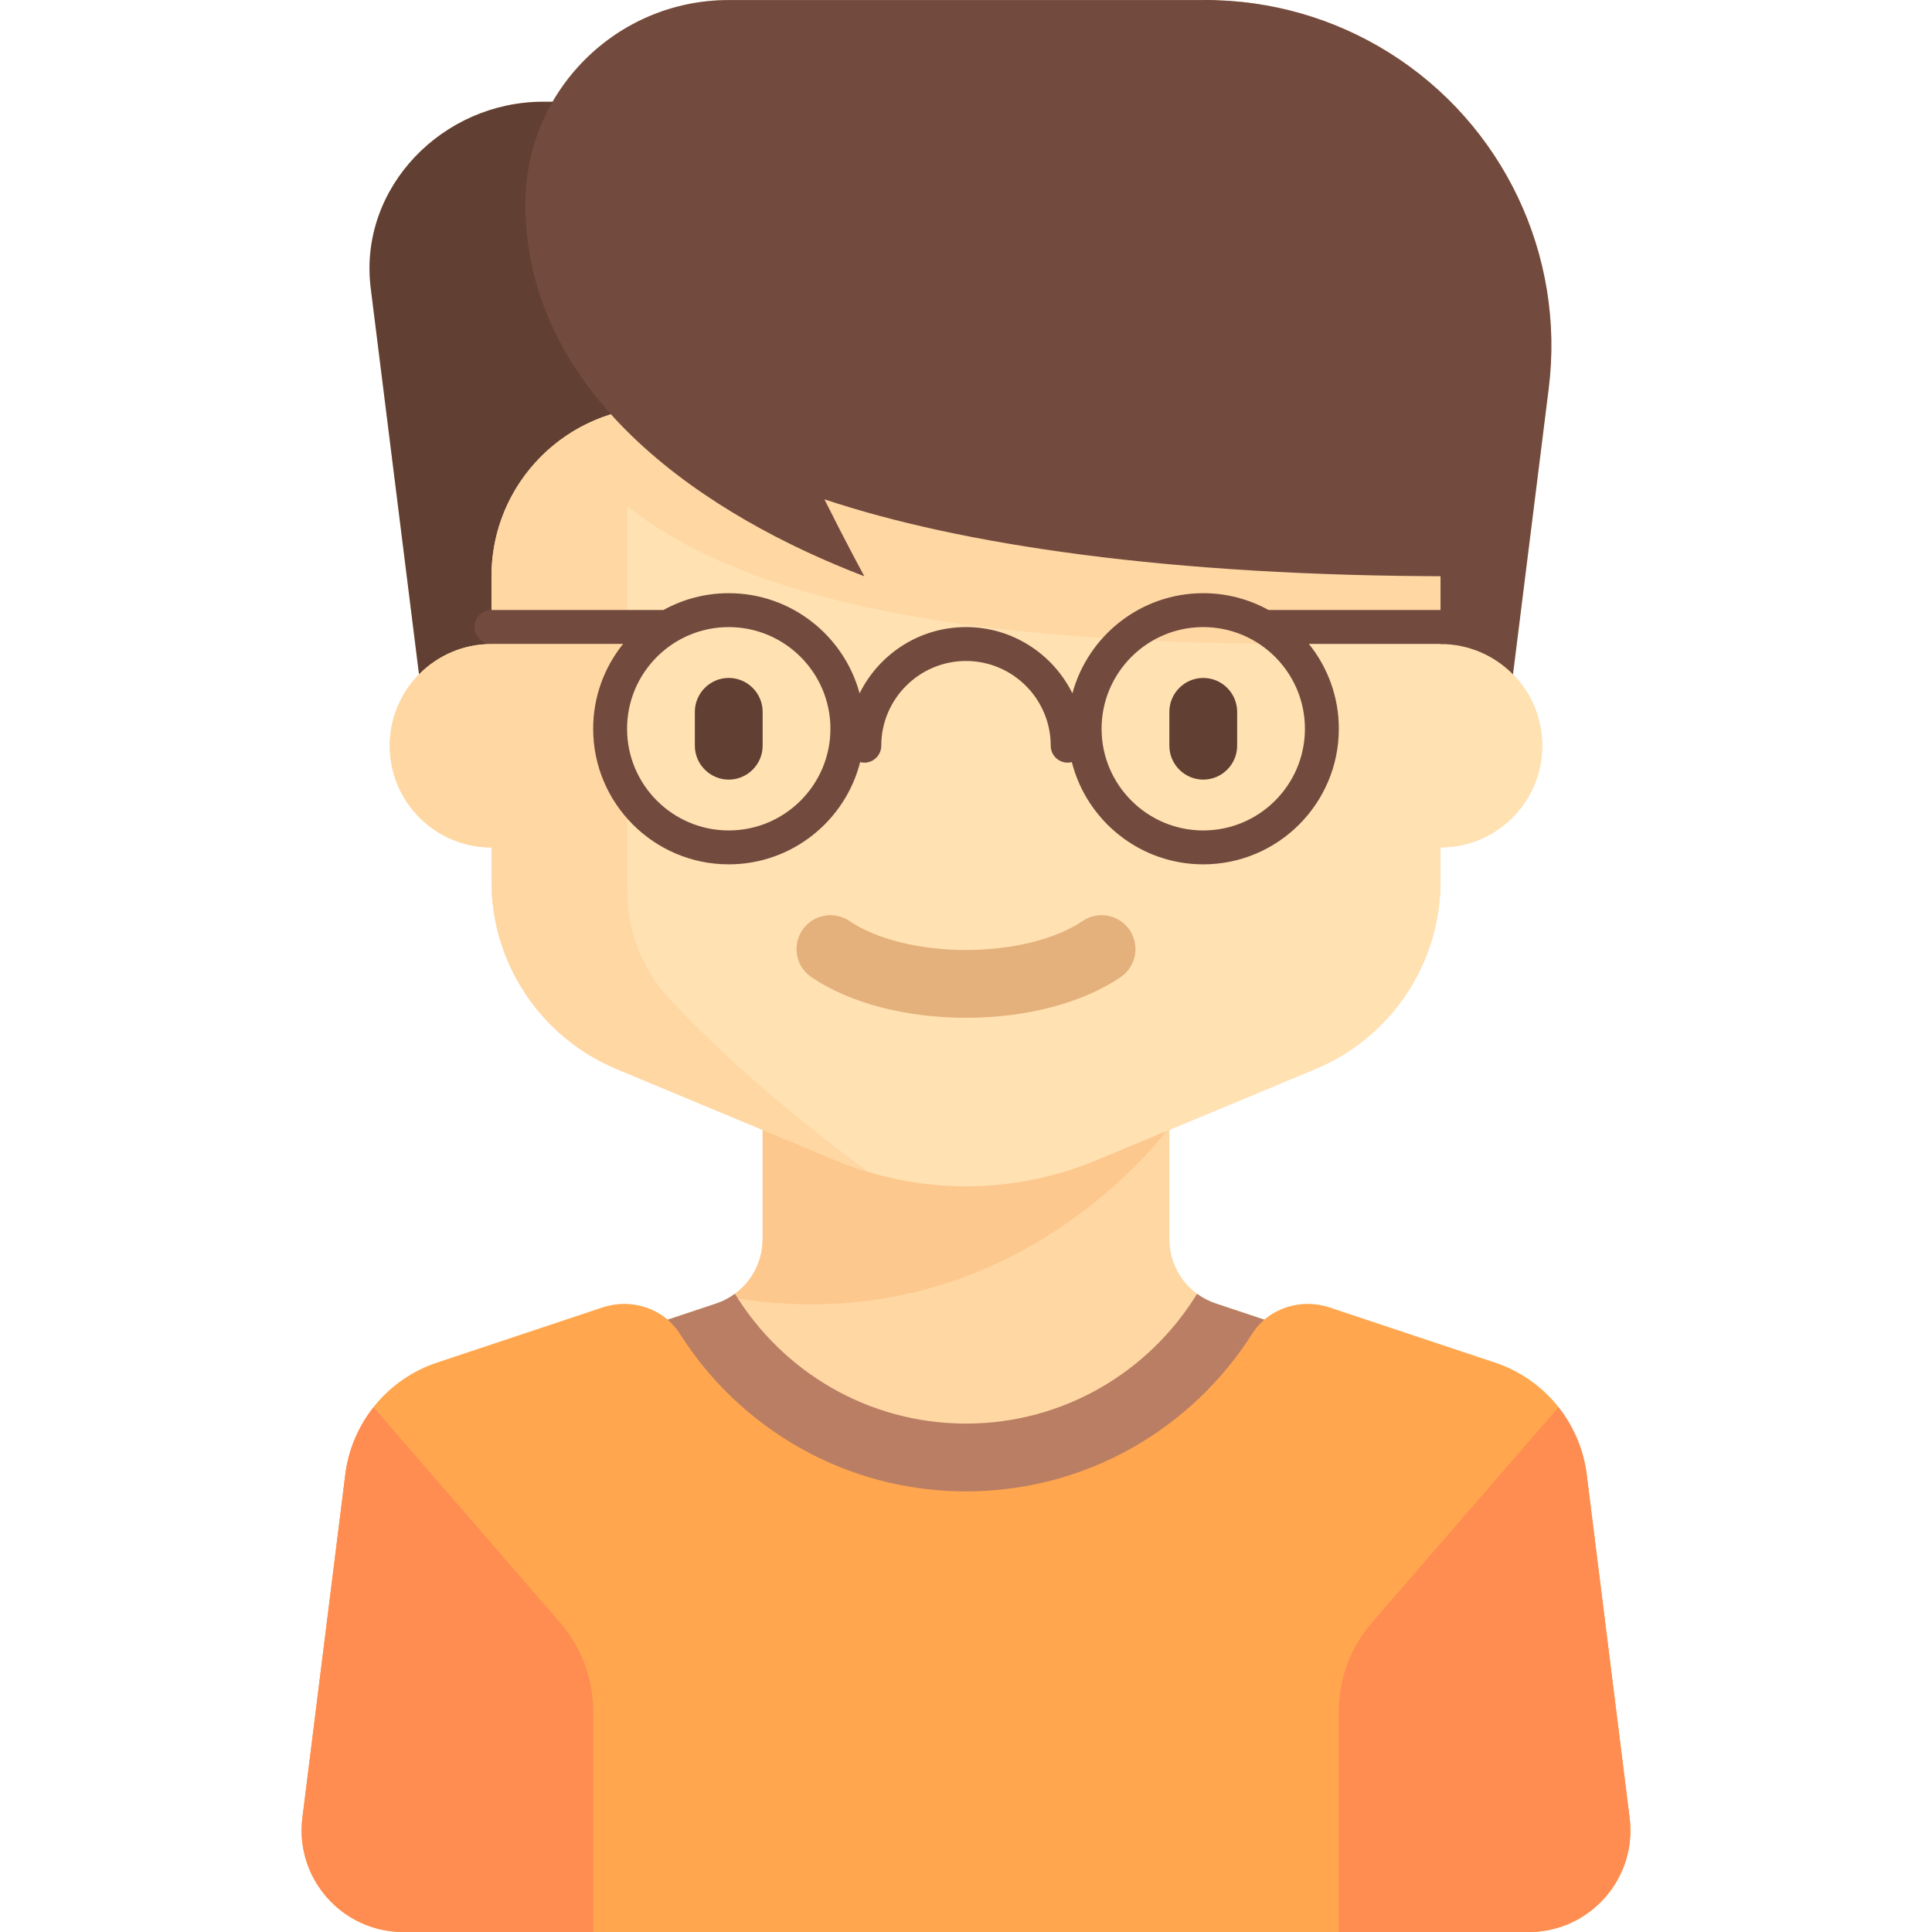
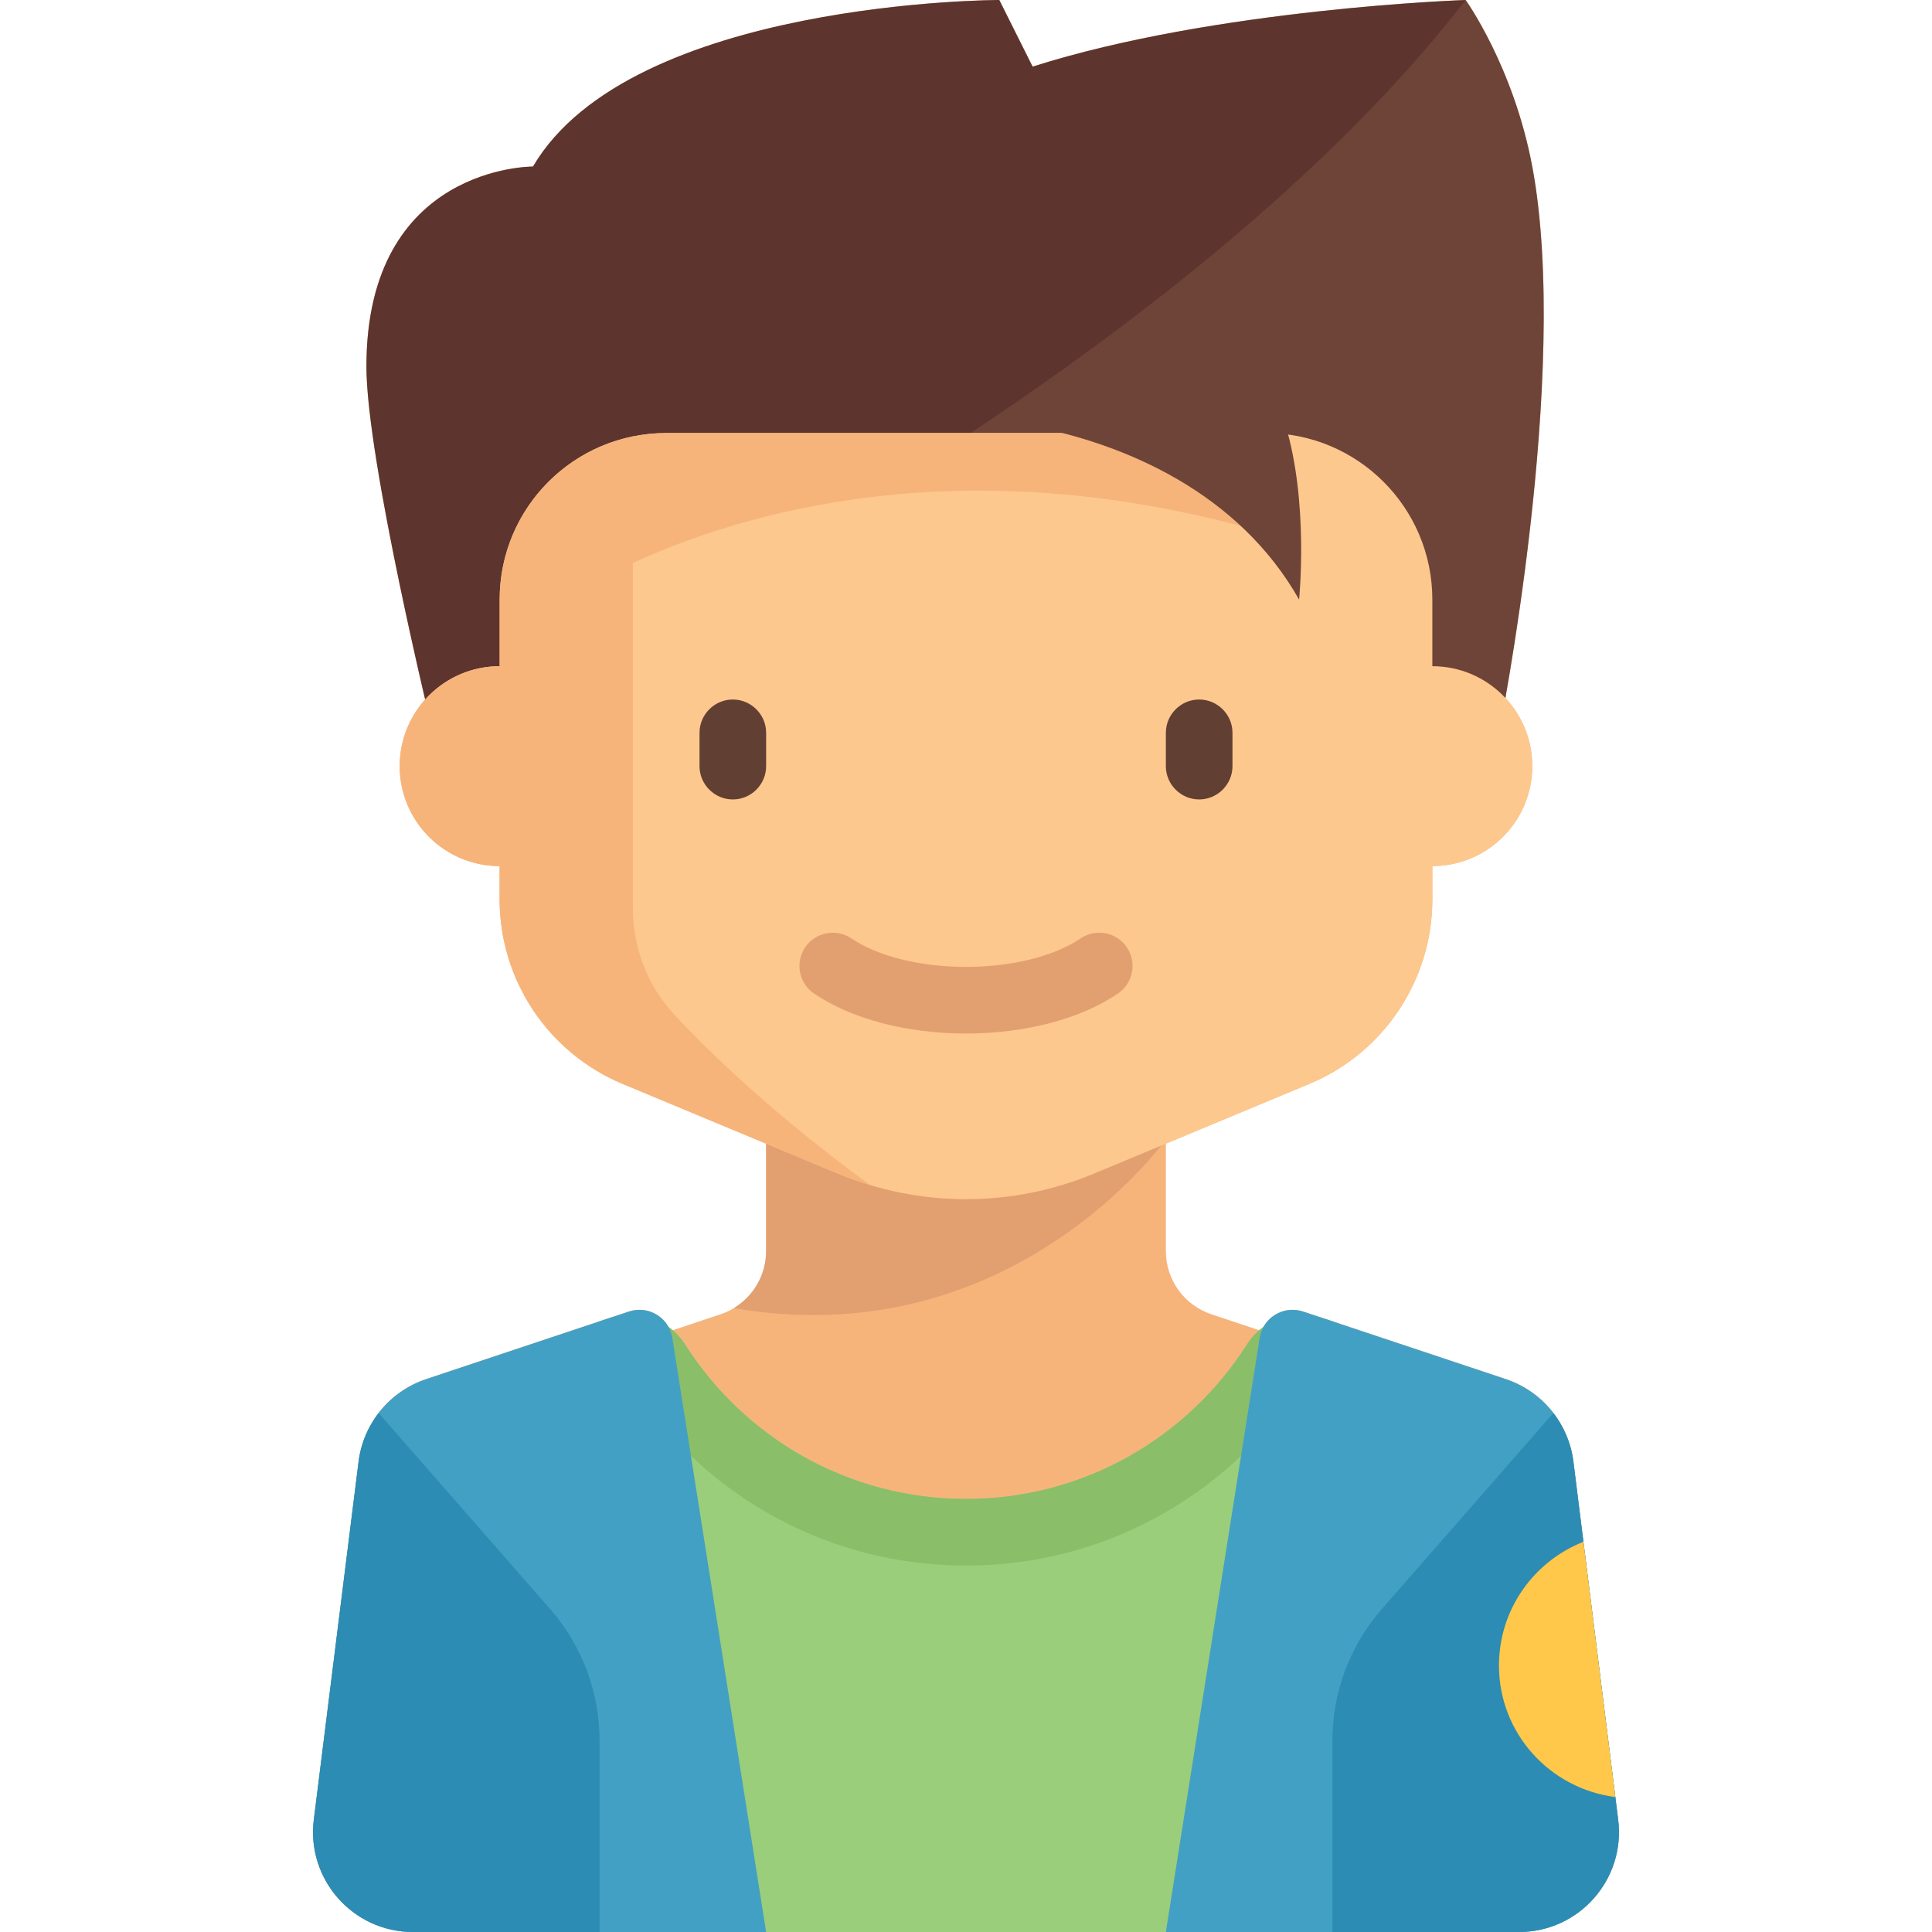
- <svg xmlns="http://www.w3.org/2000/svg" version="1.1" id="Layer_1" x="0px" y="0px" viewBox="0 0 456.014 456.014" style="enable-background:new 0 0 456.014 456.014;" xml:space="preserve">
+ <svg xmlns="http://www.w3.org/2000/svg" version="1.1" id="Layer_1" x="0px" y="0px" viewBox="0 0 464.002 464.002" style="enable-background:new 0 0 464.002 464.002;" xml:space="preserve">
  <g>
-     <path style="fill:#FFD7A3;" d="M384.635,429.036l-10.126-81.012c-1.529-12.228-9.943-22.492-21.634-26.389l-39.047-13.016   c-5.362-1.788-11.244-0.649-15.379,2.874l-11.501-3.834c-6.533-2.178-10.94-8.292-10.94-15.179v-25.802l34.461-14.359   c17.887-7.453,29.539-24.93,29.539-44.308v-8c13.255,0,24-10.745,24-24c0-6.558-2.633-12.499-6.896-16.831l8.436-67.492   c3.939-31.514-10.773-62.448-37.704-79.28C314.88,4.309,299.901,0.013,284.615,0.013c0,0-114.487,0.023-114.984,0.06   c-16.764,0.817-31.259,10.24-39.187,23.94h-2.245c-23.625,0-43.402,20.102-40.742,43.576c0.019,0.169,0.039,0.338,0.06,0.506   l11.386,91.087c-4.263,4.332-6.896,10.273-6.896,16.831c0,13.255,10.745,24,24,24v8c0,19.377,11.651,36.854,29.538,44.308   l34.462,14.359v25.801c0,6.887-4.407,13.001-10.94,15.179l-11.501,3.834c-4.135-3.523-10.017-4.662-15.379-2.874l-39.047,13.016   c-11.691,3.897-20.105,14.161-21.634,26.389L71.38,429.037c-1.791,14.325,9.379,26.977,23.815,26.977h0.225h265.176h0.225   C375.256,456.013,386.425,443.361,384.635,429.036z" />
-     <path style="fill:#FDC88E;" d="M180.007,292.481c0,0.004,0,0.008,0,0.012c0,0.386-0.017,0.769-0.046,1.148   c-0.015,0.201-0.04,0.4-0.062,0.6c-0.018,0.158-0.034,0.316-0.057,0.473c-0.043,0.308-0.098,0.611-0.159,0.914   c-0.001,0.005-0.002,0.01-0.003,0.016c-0.887,4.401-3.587,8.229-7.425,10.539c66.925,11.562,103.752-40.169,103.752-40.169h-96   L180.007,292.481L180.007,292.481z" />
-     <path style="fill:#734A3E;" d="M327.843,12.41C314.88,4.309,299.901,0.013,284.615,0.013h-0.608v168h72l9.54-76.322   C369.486,60.177,354.774,29.242,327.843,12.41z" />
-     <g>
-       <path style="fill:#623F33;" d="M87.456,67.589c0.019,0.169,0.039,0.338,0.06,0.506l12.49,99.918h48v-144h-19.808    C104.573,24.013,84.796,44.114,87.456,67.589z" />
-     </g>
-     <path style="fill:#FFE1B2;" d="M340.007,152.013v-16c0-22.091-17.909-40-40-40h-144c-22.092,0-40,17.909-40,40v16   c-13.255,0-24,10.746-24,24c0,13.255,10.745,24,24,24v8c0,19.377,11.651,36.854,29.538,44.308l51.691,21.538   c9.75,4.063,20.208,6.154,30.77,6.154l0,0c10.562,0,21.019-2.092,30.769-6.154l51.694-21.539   c17.887-7.453,29.539-24.93,29.539-44.308v-8c13.255,0,24-10.745,24-24S353.262,152.013,340.007,152.013z" />
-     <g>
-       <path style="fill:#623F33;" d="M172.007,184.013L172.007,184.013c-4.4,0-8-3.6-8-8v-8c0-4.4,3.6-8,8-8l0,0c4.4,0,8,3.6,8,8v8    C180.007,180.413,176.407,184.013,172.007,184.013z" />
-     </g>
-     <g>
-       <path style="fill:#623F33;" d="M284.007,184.013L284.007,184.013c-4.4,0-8-3.6-8-8v-8c0-4.4,3.6-8,8-8l0,0c4.4,0,8,3.6,8,8v8    C292.007,180.413,288.407,184.013,284.007,184.013z" />
-     </g>
-     <g>
-       <g>
-         <path style="fill:#E4B07B;" d="M228.007,240.232c-14.223,0-27.527-3.5-36.5-9.605c-3.652-2.484-4.602-7.461-2.113-11.113     c2.48-3.648,7.461-4.598,11.113-2.113c6.289,4.277,16.57,6.832,27.5,6.832s21.211-2.555,27.5-6.832     c3.66-2.492,8.629-1.539,11.113,2.113c2.488,3.652,1.539,8.629-2.113,11.113C255.534,236.732,242.229,240.232,228.007,240.232z" />
-       </g>
-     </g>
-     <path style="fill:#FFD7A3;" d="M300.007,96.013h-144c-2.744,0-5.418,0.287-8,0.821v-0.015c-18.257,3.707-32,19.843-32,39.194v16   c-13.255,0-24,10.745-24,24s10.745,24,24,24v8c0,19.378,11.651,36.855,29.538,44.308l51.69,21.538   c2.53,1.054,5.112,1.962,7.727,2.749c-22.844-16.711-38.05-31.32-46.96-40.872c-6.482-6.95-9.995-16.121-9.995-25.625v-90.678   c44.416,35.442,140.206,32.578,192,32.578v-15.998C340.007,113.922,322.098,96.013,300.007,96.013z" />
-     <path style="fill:#734A3E;" d="M284.007,0.013h-112c-26.51,0-48,21.49-48,48l0,0c0,46.25,43.997,74.254,80,88   c0,0-4.015-7.329-9.423-18.161c31.931,10.682,81.248,18.161,148.423,18.161c0,0,0-17.25,0-23   C343.007-3.654,284.007,0.013,284.007,0.013z" />
-     <path style="fill:#734A3E;" d="M340.323,143.978h-40.817c-0.027,0-0.051,0.007-0.078,0.008c-4.577-2.528-9.833-3.973-15.422-3.973   c-14.752,0-27.199,10.038-30.885,23.64c-4.574-9.256-14.112-15.64-25.115-15.64s-20.541,6.384-25.115,15.64   c-3.686-13.602-16.133-23.64-30.885-23.64c-5.583,0-10.835,1.441-15.409,3.965h-40.591c-2.211,0-4,1.789-4,4s1.789,4,4,4h31.074   c-4.42,5.488-7.074,12.456-7.074,20.035c0,17.645,14.356,32,32,32c14.931,0,27.505-10.281,31.019-24.135   c0.315,0.08,0.64,0.135,0.981,0.135c2.211,0,4-1.789,4-4c0-11.027,8.973-20,20-20s20,8.973,20,20c0,2.211,1.789,4,4,4   c0.34,0,0.665-0.055,0.981-0.135c3.515,13.854,16.088,24.135,31.019,24.135c17.645,0,32-14.355,32-32   c0-7.579-2.654-14.547-7.074-20.035h31.391c2.211,0,4-1.789,4-4S342.534,143.978,340.323,143.978z M172.007,196.013   c-13.234,0-24-10.766-24-24s10.766-24,24-24s24,10.766,24,24S185.241,196.013,172.007,196.013z M284.007,196.013   c-13.234,0-24-10.766-24-24s10.766-24,24-24s24,10.766,24,24S297.241,196.013,284.007,196.013z" />
-     <path style="fill:#B97E63;" d="M228.007,358.013c32.58,0,60.924-18.119,75.517-44.828l-16.576-5.525   c-1.609-0.536-3.082-1.32-4.398-2.287c-11.251,18.354-31.436,30.64-54.542,30.64s-43.291-12.286-54.542-30.64   c-1.317,0.966-2.79,1.75-4.398,2.287l-16.577,5.525C167.082,339.894,195.427,358.013,228.007,358.013z" />
-     <g>
-       <path style="fill:#FFA64E;" d="M384.635,429.036l-10.126-81.012c-1.528-12.228-9.943-22.492-21.633-26.389l-39.047-13.016    c-6.8-2.267-14.45,0.154-18.291,6.206c-14.181,22.343-39.106,37.187-67.53,37.187s-53.349-14.844-67.53-37.187    c-3.841-6.052-11.491-8.473-18.291-6.206l-39.047,13.016c-11.691,3.897-20.105,14.161-21.633,26.389l-10.126,81.012    c-1.791,14.324,9.379,26.977,23.815,26.977H360.82C375.256,456.013,386.425,443.361,384.635,429.036z" />
-     </g>
-     <g>
-       <path style="fill:#FF8C51;" d="M88.174,332.181c-3.552,4.497-5.93,9.93-6.669,15.843l-10.126,81.012    c-1.791,14.325,9.379,26.977,23.815,26.977h44.813v-52.067c0-7.697-2.774-15.135-7.813-20.953L88.174,332.181z" />
-     </g>
-     <g>
-       <path style="fill:#FF8C51;" d="M367.839,332.181c3.552,4.497,5.93,9.93,6.669,15.843l10.126,81.012    c1.791,14.325-9.379,26.977-23.815,26.977h-44.813v-52.067c0-7.697,2.774-15.135,7.813-20.953L367.839,332.181z" />
-     </g>
+     <path style="fill:#F6B47B;" d="M388.628,437.024l-10.752-86.015c-1.146-9.171-7.457-16.869-16.225-19.792l-48.692-16.231   c-4.128-1.376-8.471,0.802-9.978,4.674l-12.04-4.013c-6.534-2.178-10.94-8.292-10.94-15.179v-25.802l34.461-14.359   C332.349,252.855,344,235.378,344,216v-8c13.255,0,24-10.745,24-24c0-6.325-2.451-12.075-6.45-16.362   C365.582,144.798,375.569,80.367,368,40c-4.5-24-16-40-16-40s-60,2-104,16l-8-16c0,0-88.5,0-111.993,39.993L128,40   c0,0-40-0.333-40,48c0,17.69,9.867,61.863,14.103,80.015C98.31,172.26,96,177.859,96,184c0,13.255,10.745,24,24,24v8   c0,19.378,11.651,36.855,29.538,44.308L184,274.667v25.801c0,6.887-4.407,13.001-10.94,15.179l-12.04,4.013   c-1.508-3.871-5.85-6.05-9.978-4.674l-48.692,16.231c-8.768,2.923-15.079,10.621-16.225,19.792l-10.752,86.015   C73.582,451.348,84.751,464,99.187,464h265.627C379.25,464,390.419,451.348,388.628,437.024z" />
+     <path style="fill:#9BCE7A;" d="M156,464h152V316.465c-3.418,1.03-6.465,3.189-8.47,6.348C285.349,345.157,260.424,360,232,360   s-53.349-14.844-67.53-37.188c-2.005-3.159-5.052-5.318-8.47-6.348V464z" />
+     <path style="fill:#E2A071;" d="M184,274v26.468c0,5.693-3.017,10.852-7.752,13.701c63.753,11.015,100.193-35.801,103.504-40.17H184   V274z" />
+     <path style="fill:#6E4439;" d="M104,176L352,0c0,0,11.5,16,16,40c9.325,49.735-8,136-8,136H104z" />
+     <path style="fill:#5E342E;" d="M240,0c0,0-88.5,0-111.993,39.993L128,40c0,0-40-0.333-40,48c0,22.526,16,88,16,88   S274.335,100.333,352,0c0,0-60,2-104,16L240,0z" />
+     <path style="fill:#FDC88E;" d="M344,160v-16c0-22.092-17.909-40-40-40H160c-22.091,0-40,17.909-40,40v16c-13.255,0-24,10.745-24,24   s10.745,24,24,24v8c0,19.378,11.651,36.855,29.538,44.308l51.691,21.538c9.75,4.063,20.208,6.154,30.77,6.154l0,0   c10.562,0,21.019-2.091,30.769-6.154l51.694-21.539C332.349,252.855,344,235.378,344,216v-8c13.255,0,24-10.745,24-24   S357.255,160,344,160z" />
+     <path style="fill:#623F33;" d="M176,192L176,192c-4.4,0-8-3.6-8-8v-8c0-4.4,3.6-8,8-8l0,0c4.4,0,8,3.6,8,8v8   C184,188.4,180.4,192,176,192z" />
+     <path style="fill:#623F33;" d="M288,192L288,192c-4.4,0-8-3.6-8-8v-8c0-4.4,3.6-8,8-8l0,0c4.4,0,8,3.6,8,8v8   C296,188.4,292.4,192,288,192z" />
+     <path style="fill:#E2A071;" d="M232,248.219c-14.223,0-27.527-3.5-36.5-9.605c-3.652-2.484-4.602-7.461-2.113-11.113   c2.48-3.648,7.461-4.598,11.113-2.113c6.289,4.277,16.57,6.832,27.5,6.832s21.211-2.555,27.5-6.832   c3.66-2.492,8.629-1.539,11.113,2.113c2.488,3.652,1.539,8.629-2.113,11.113C259.529,244.719,246.223,248.219,232,248.219z" />
+     <path style="fill:#F6B47B;" d="M304,128v-24H160c-2.748,0-5.42,0.291-8,0.834v-0.027c-18.257,3.707-32,19.843-32,39.194v16   c-13.255,0-24,10.745-24,24s10.745,24,24,24v8c0,19.378,11.651,36.855,29.538,44.308l51.69,21.538   c2.53,1.054,5.112,1.962,7.727,2.749c-22.844-16.711-38.05-31.32-46.96-40.872c-6.482-6.95-9.995-16.121-9.995-25.625v-82.874   C177.21,123.571,230.935,106.788,304,128z" />
+     <path style="fill:#8ABE69;" d="M317.822,316.607c-6.8-2.267-14.45,0.154-18.291,6.206C285.349,345.157,260.424,360,232,360   s-53.349-14.844-67.53-37.188c-3.841-6.052-11.491-8.473-18.291-6.206l-2.586,0.862C158.191,351.87,192.276,376,232,376   s73.81-24.131,88.407-58.531L317.822,316.607z" />
+     <path style="fill:#43A0C5;" d="M184,464.001l-22.527-142.672c-0.771-4.883-5.742-7.905-10.432-6.342l-48.692,16.231   c-8.768,2.923-15.079,10.621-16.225,19.792l-10.752,86.015c-1.791,14.324,9.379,26.977,23.815,26.977L184,464.001L184,464.001z" />
+     <path style="fill:#43A0C5;" d="M280,464.001l22.527-142.672c0.771-4.883,5.742-7.905,10.432-6.342l48.692,16.231   c8.768,2.923,15.079,10.621,16.225,19.792l10.752,86.015c1.791,14.324-9.379,26.977-23.815,26.977L280,464.001L280,464.001z" />
+     <path style="fill:#2C8CB3;" d="M373.05,339.372c2.56,3.326,4.285,7.305,4.827,11.636l10.752,86.015   C390.42,451.348,379.25,464,364.814,464H320v-45.965c0-11.627,4.22-22.858,11.876-31.608L373.05,339.372z" />
+     <path style="fill:#FFC84A;" d="M387.951,431.592C372.211,429.582,360,416.286,360,400c0-13.528,8.422-25.033,20.286-29.715   L387.951,431.592z" />
+     <path style="fill:#6E4439;" d="M245.987,102c24.474,4.375,51.585,16.523,66.013,42c0,0,2.386-23.348-3.306-42H245.987z" />
+     <path style="fill:#2C8CB3;" d="M90.951,339.372c-2.56,3.326-4.285,7.305-4.827,11.636l-10.752,86.015   C73.581,451.348,84.751,464,99.187,464H144v-45.965c0-11.627-4.22-22.858-11.876-31.608L90.951,339.372z" />
  </g>
  <g>
</g>
  <g>
</g>
  <g>
</g>
  <g>
</g>
  <g>
</g>
  <g>
</g>
  <g>
</g>
  <g>
</g>
  <g>
</g>
  <g>
</g>
  <g>
</g>
  <g>
</g>
  <g>
</g>
  <g>
</g>
  <g>
</g>
</svg>
